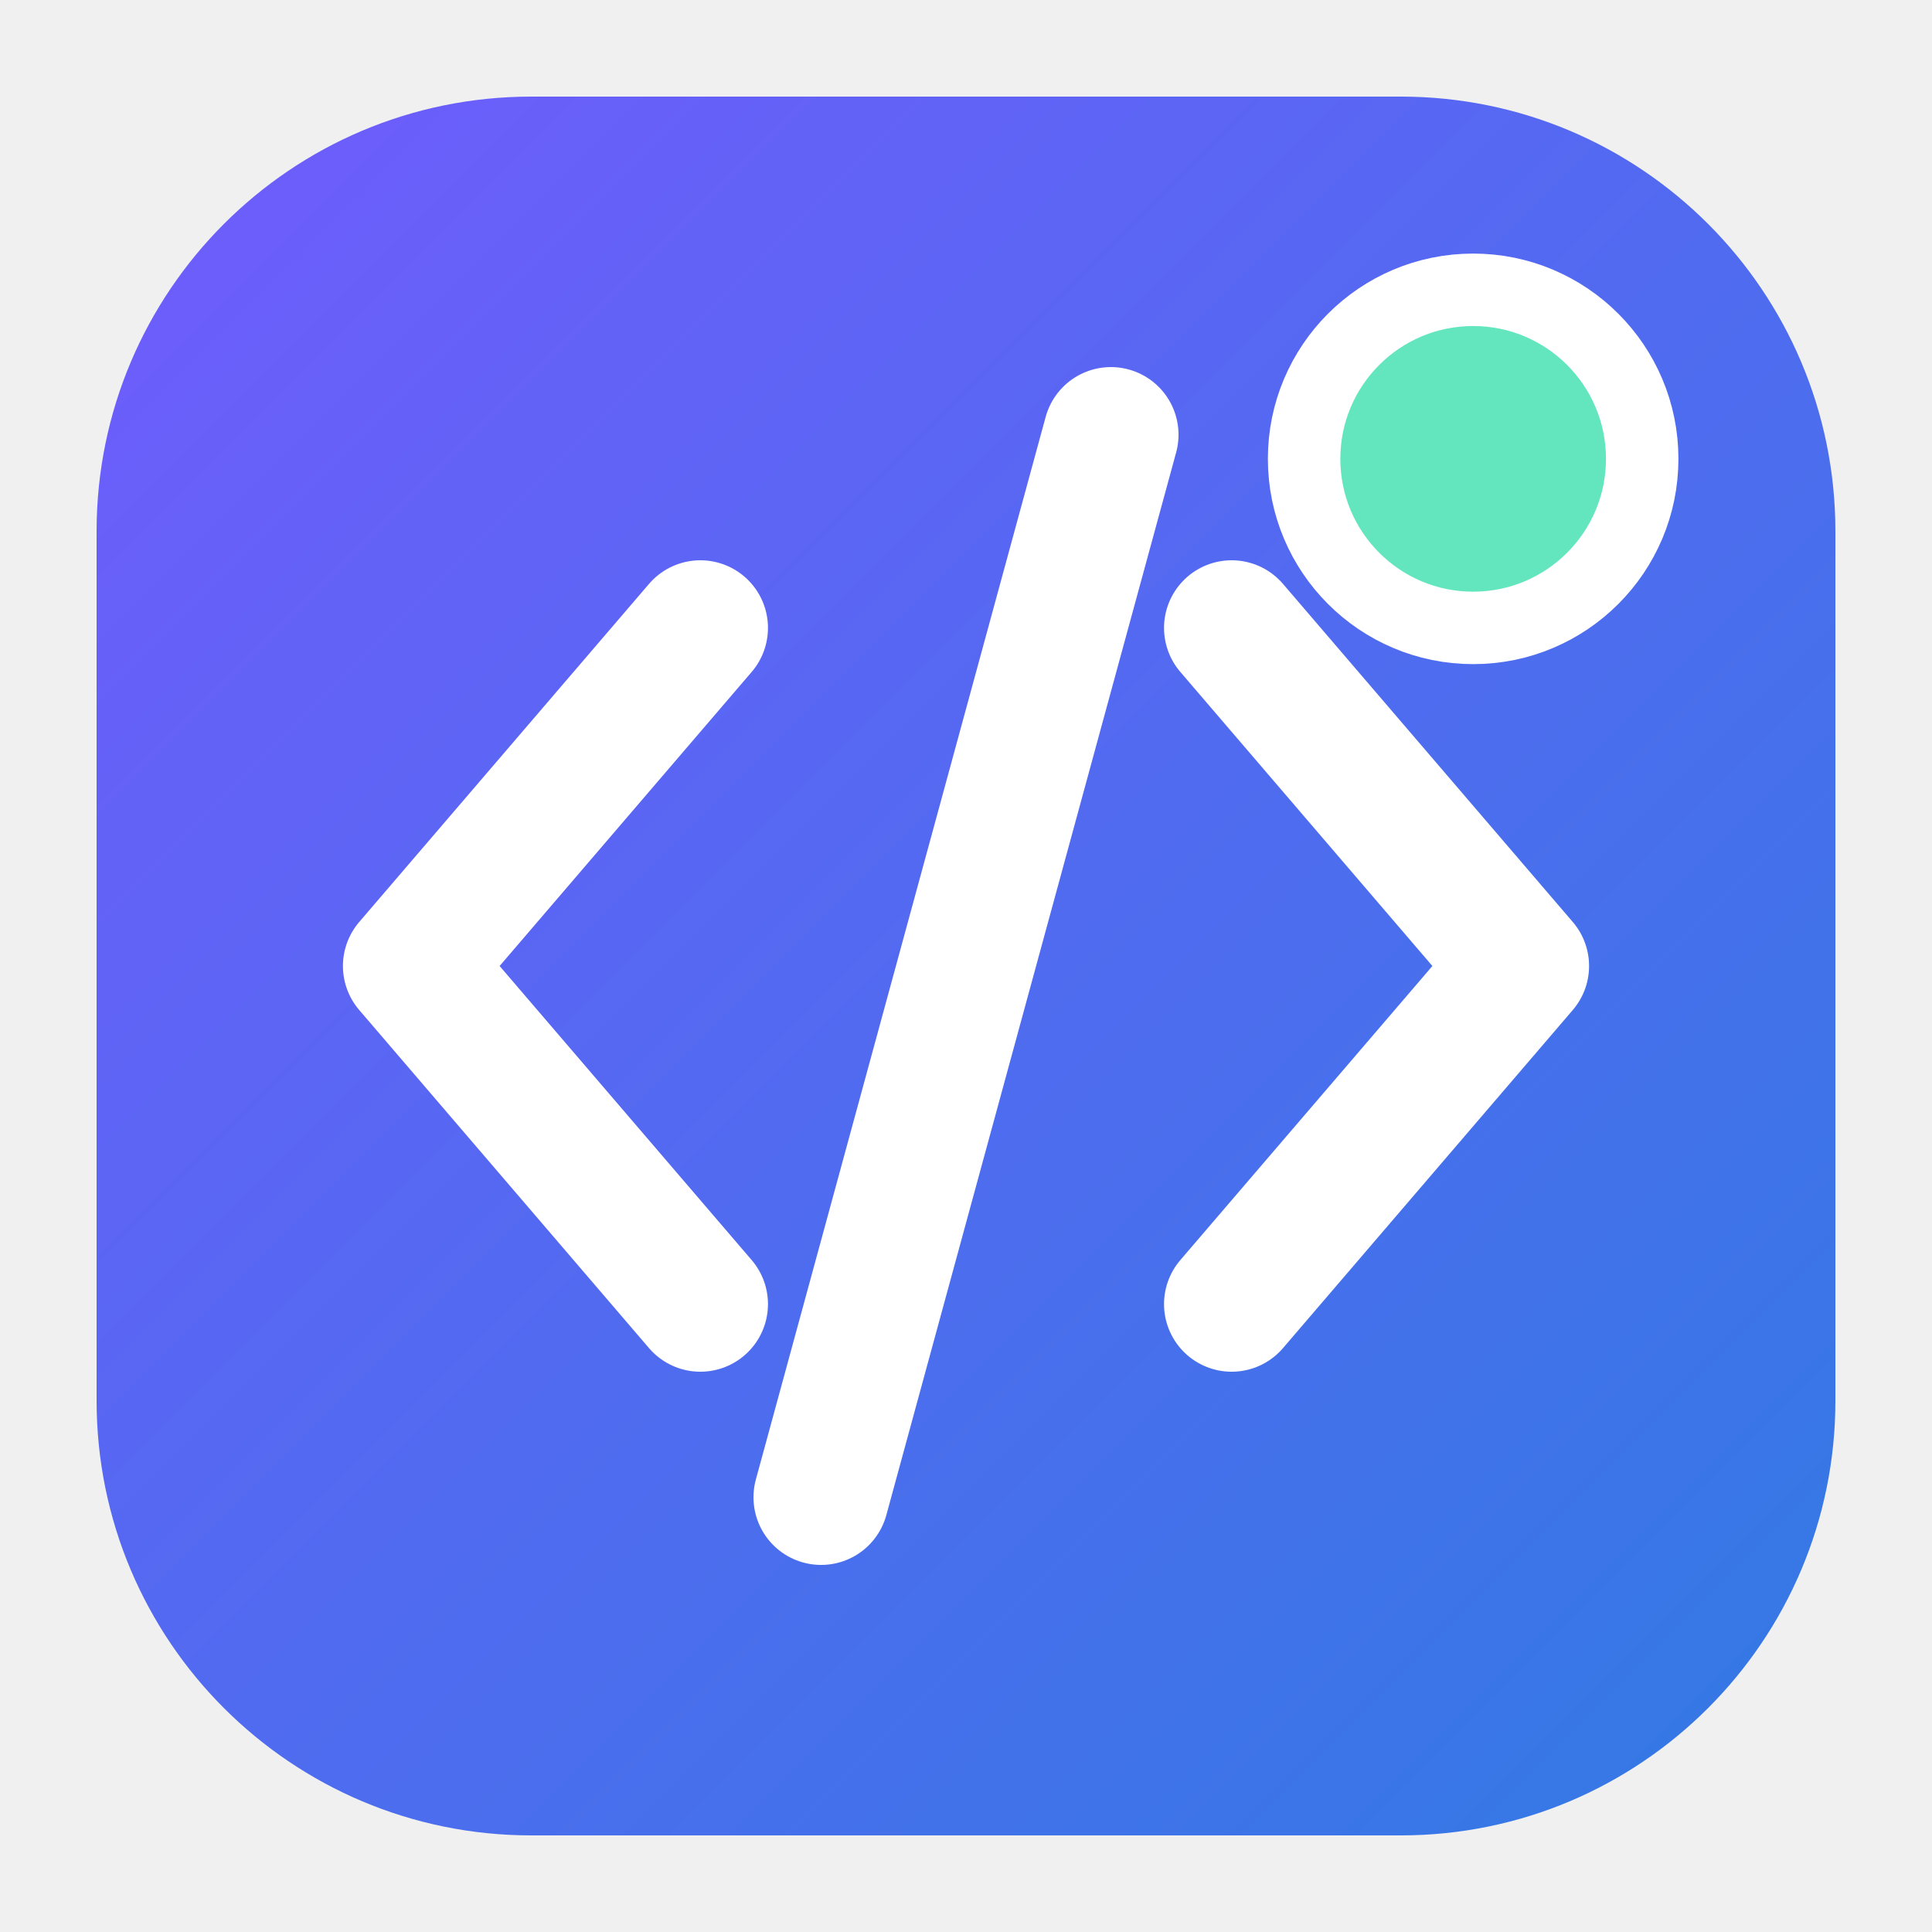
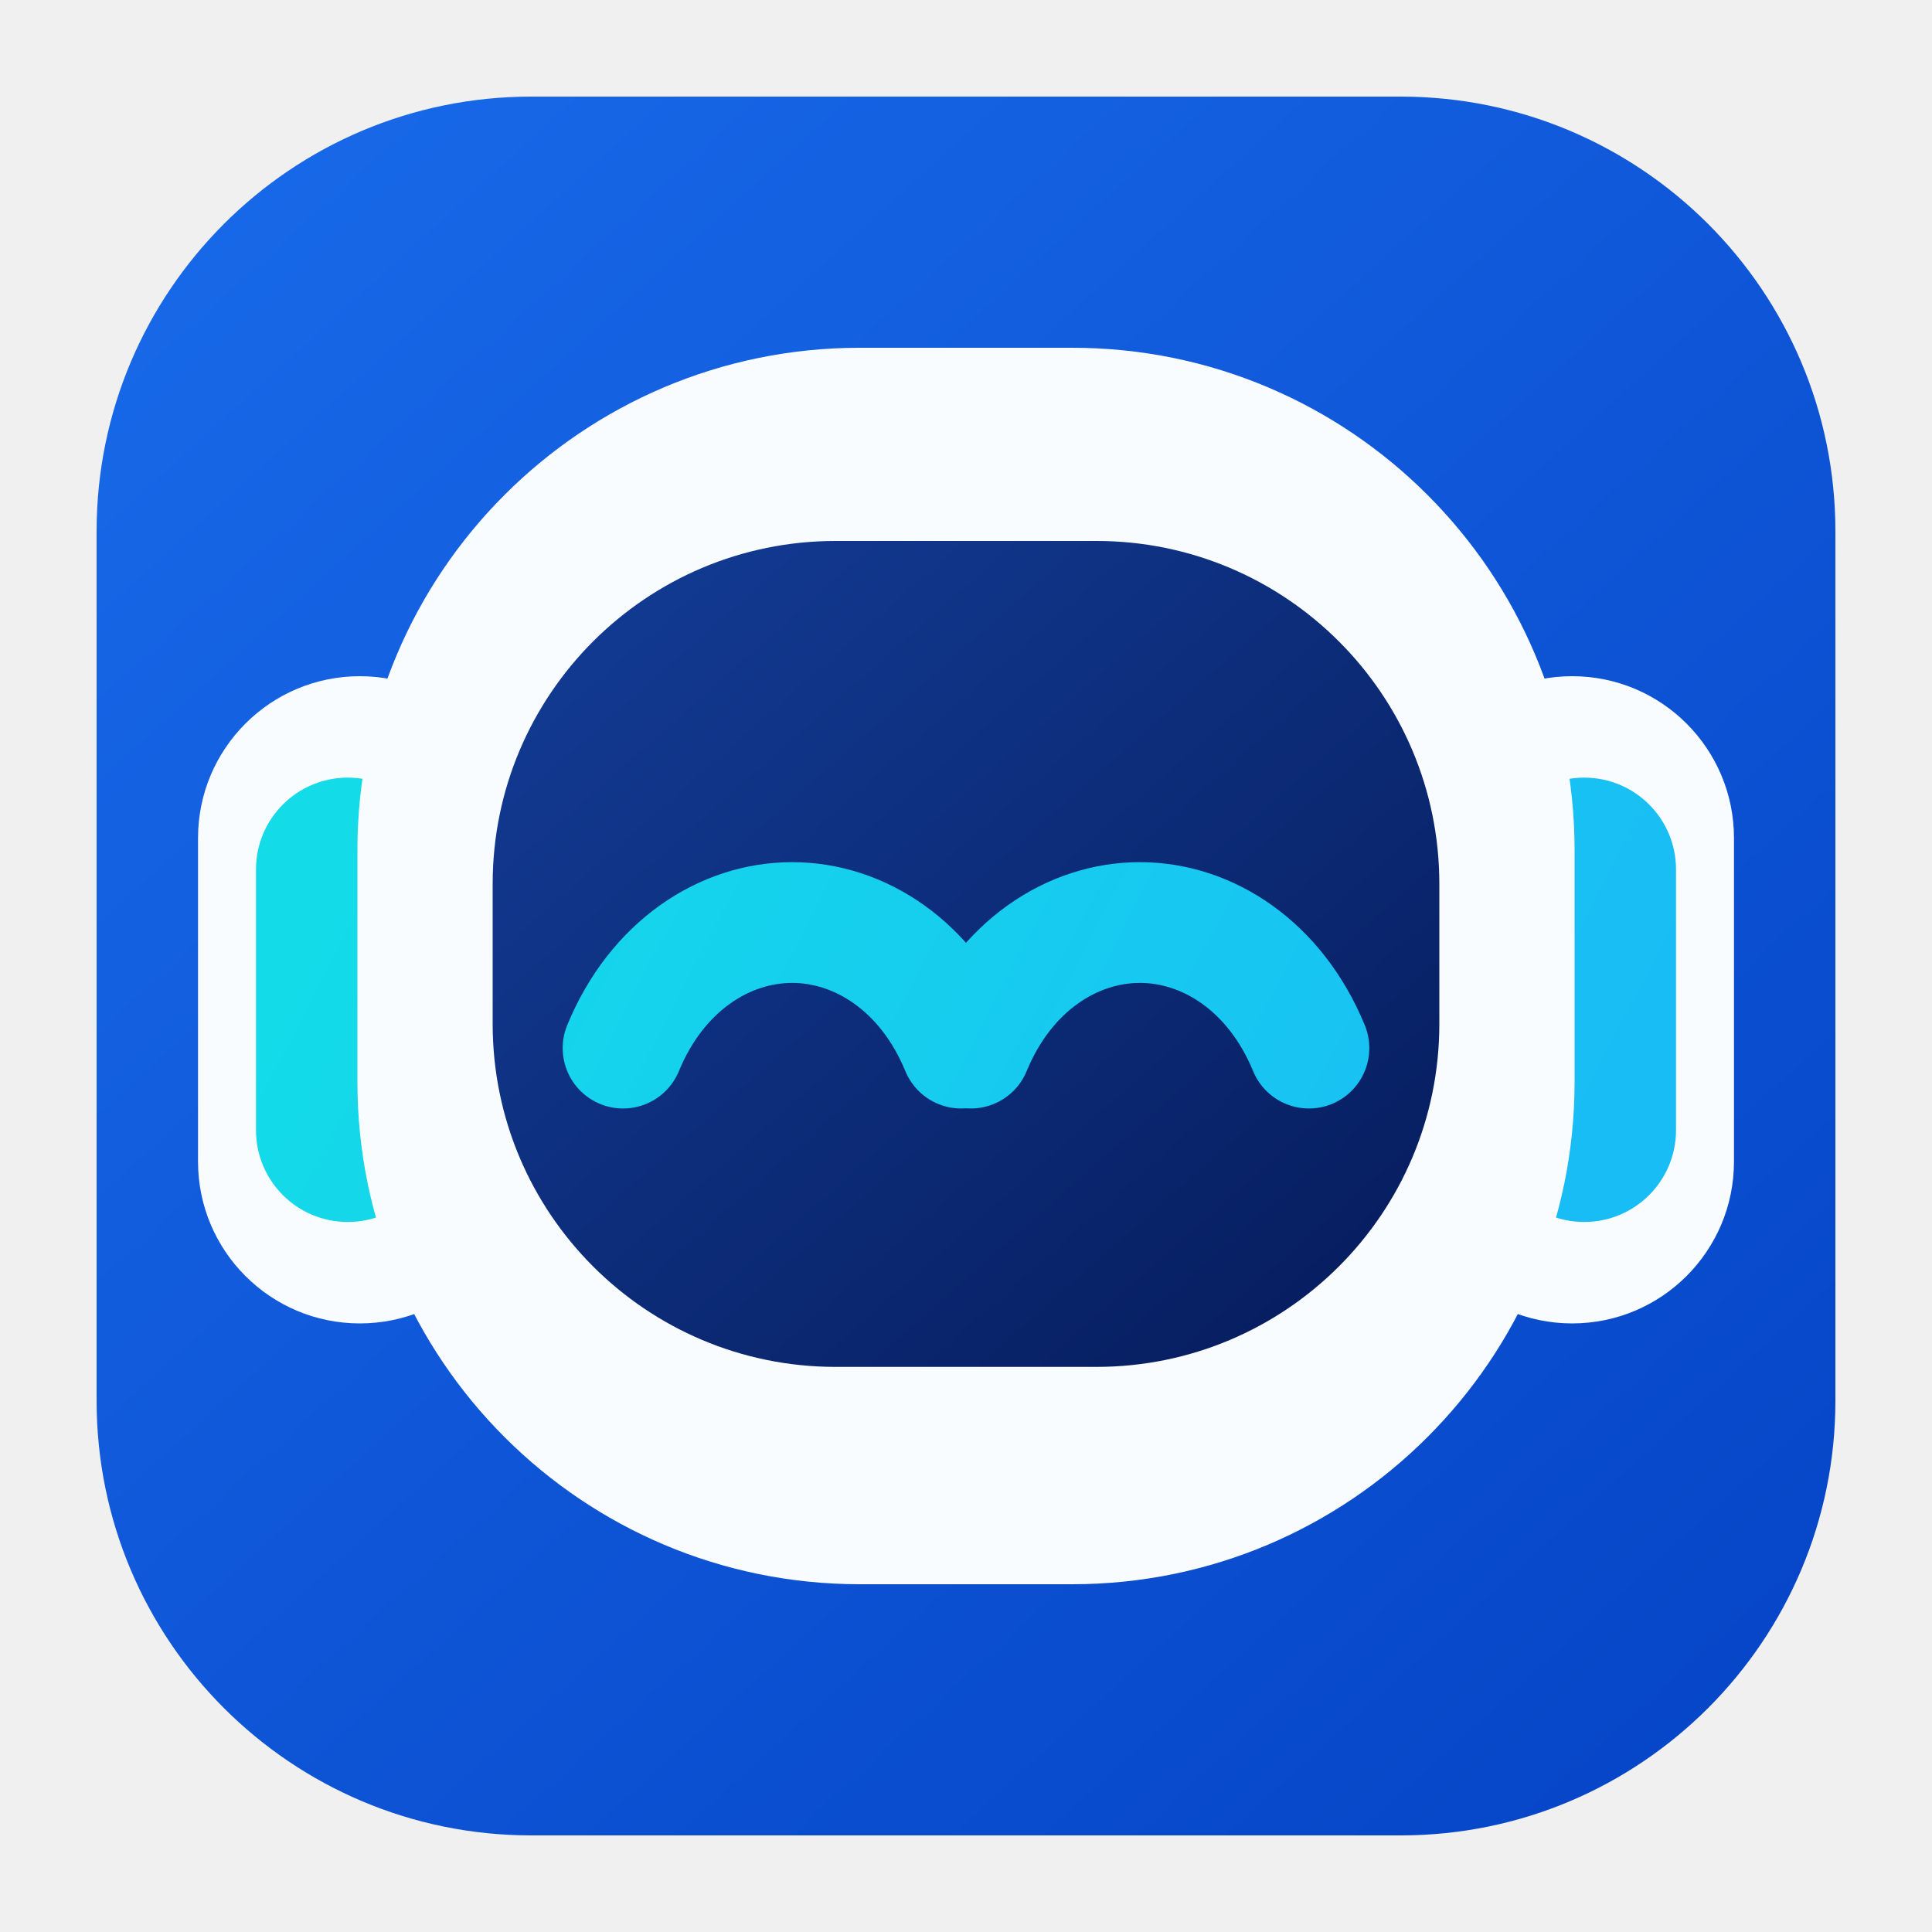
<svg xmlns="http://www.w3.org/2000/svg" width="40" height="40" viewBox="0 0 40 40">
  <defs>
-     <linearGradient id="a" x1="4" y1="4" x2="36" y2="36" gradientUnits="userSpaceOnUse">
-       <stop stop-color="#6D5DFB" />
-       <stop offset="1" stop-color="#3578E5" />
+     <linearGradient id="background" x1="5" y1="4" x2="35" y2="37" gradientUnits="userSpaceOnUse">
+       <stop stop-color="#1768E8" />
+       <stop offset="1" stop-color="#0645C7" />
+     </linearGradient>
+     <linearGradient id="face" x1="13" y1="12" x2="28" y2="29" gradientUnits="userSpaceOnUse">
+       <stop stop-color="#123A92" />
+       <stop offset="1" stop-color="#061C5C" />
+     </linearGradient>
+     <linearGradient id="cyan" x1="8" y1="15" x2="31" y2="27" gradientUnits="userSpaceOnUse">
+       <stop stop-color="#13DCE8" />
+       <stop offset="1" stop-color="#19BDF5" />
    </linearGradient>
  </defs>
-   <rect x="2" y="2" width="36" height="36" rx="9" fill="url(#a)" />
-   <path d="m14.5 13-6 7 6 7M25.5 13l6 7-6 7M23 9l-6 22" fill="none" stroke="#fff" stroke-width="2.8" stroke-linecap="round" stroke-linejoin="round" />
-   <circle cx="30.5" cy="9.5" r="3.5" fill="#63E6BE" stroke="#fff" stroke-width="1.5" />
+   <rect x="2" y="2" width="36" height="36" rx="9" fill="url(#background)" />
+   <rect x="4.1" y="14" width="6.7" height="13.4" rx="3.35" fill="#F9FCFF" />
+   <rect x="5.3" y="16.1" width="3.8" height="9.2" rx="1.9" fill="url(#cyan)" />
+   <rect x="29.2" y="14" width="6.7" height="13.4" rx="3.35" fill="#F9FCFF" />
+   <rect x="30.9" y="16.1" width="3.8" height="9.2" rx="1.9" fill="url(#cyan)" />
+   <rect x="7.4" y="7.2" width="25.2" height="25.6" rx="10.4" fill="#F9FCFF" />
+   <rect x="10.2" y="11.2" width="19.6" height="17.1" rx="7.1" fill="url(#face)" />
+   <path d="M12.9 21.7c.7-1.7 2.1-2.6 3.5-2.6s2.8.9 3.5 2.6" fill="none" stroke="url(#cyan)" stroke-width="2.5" stroke-linecap="round" />
+   <path d="M20.1 21.7c.7-1.7 2.1-2.6 3.5-2.6s2.8.9 3.5 2.6" fill="none" stroke="url(#cyan)" stroke-width="2.5" stroke-linecap="round" />
</svg>
